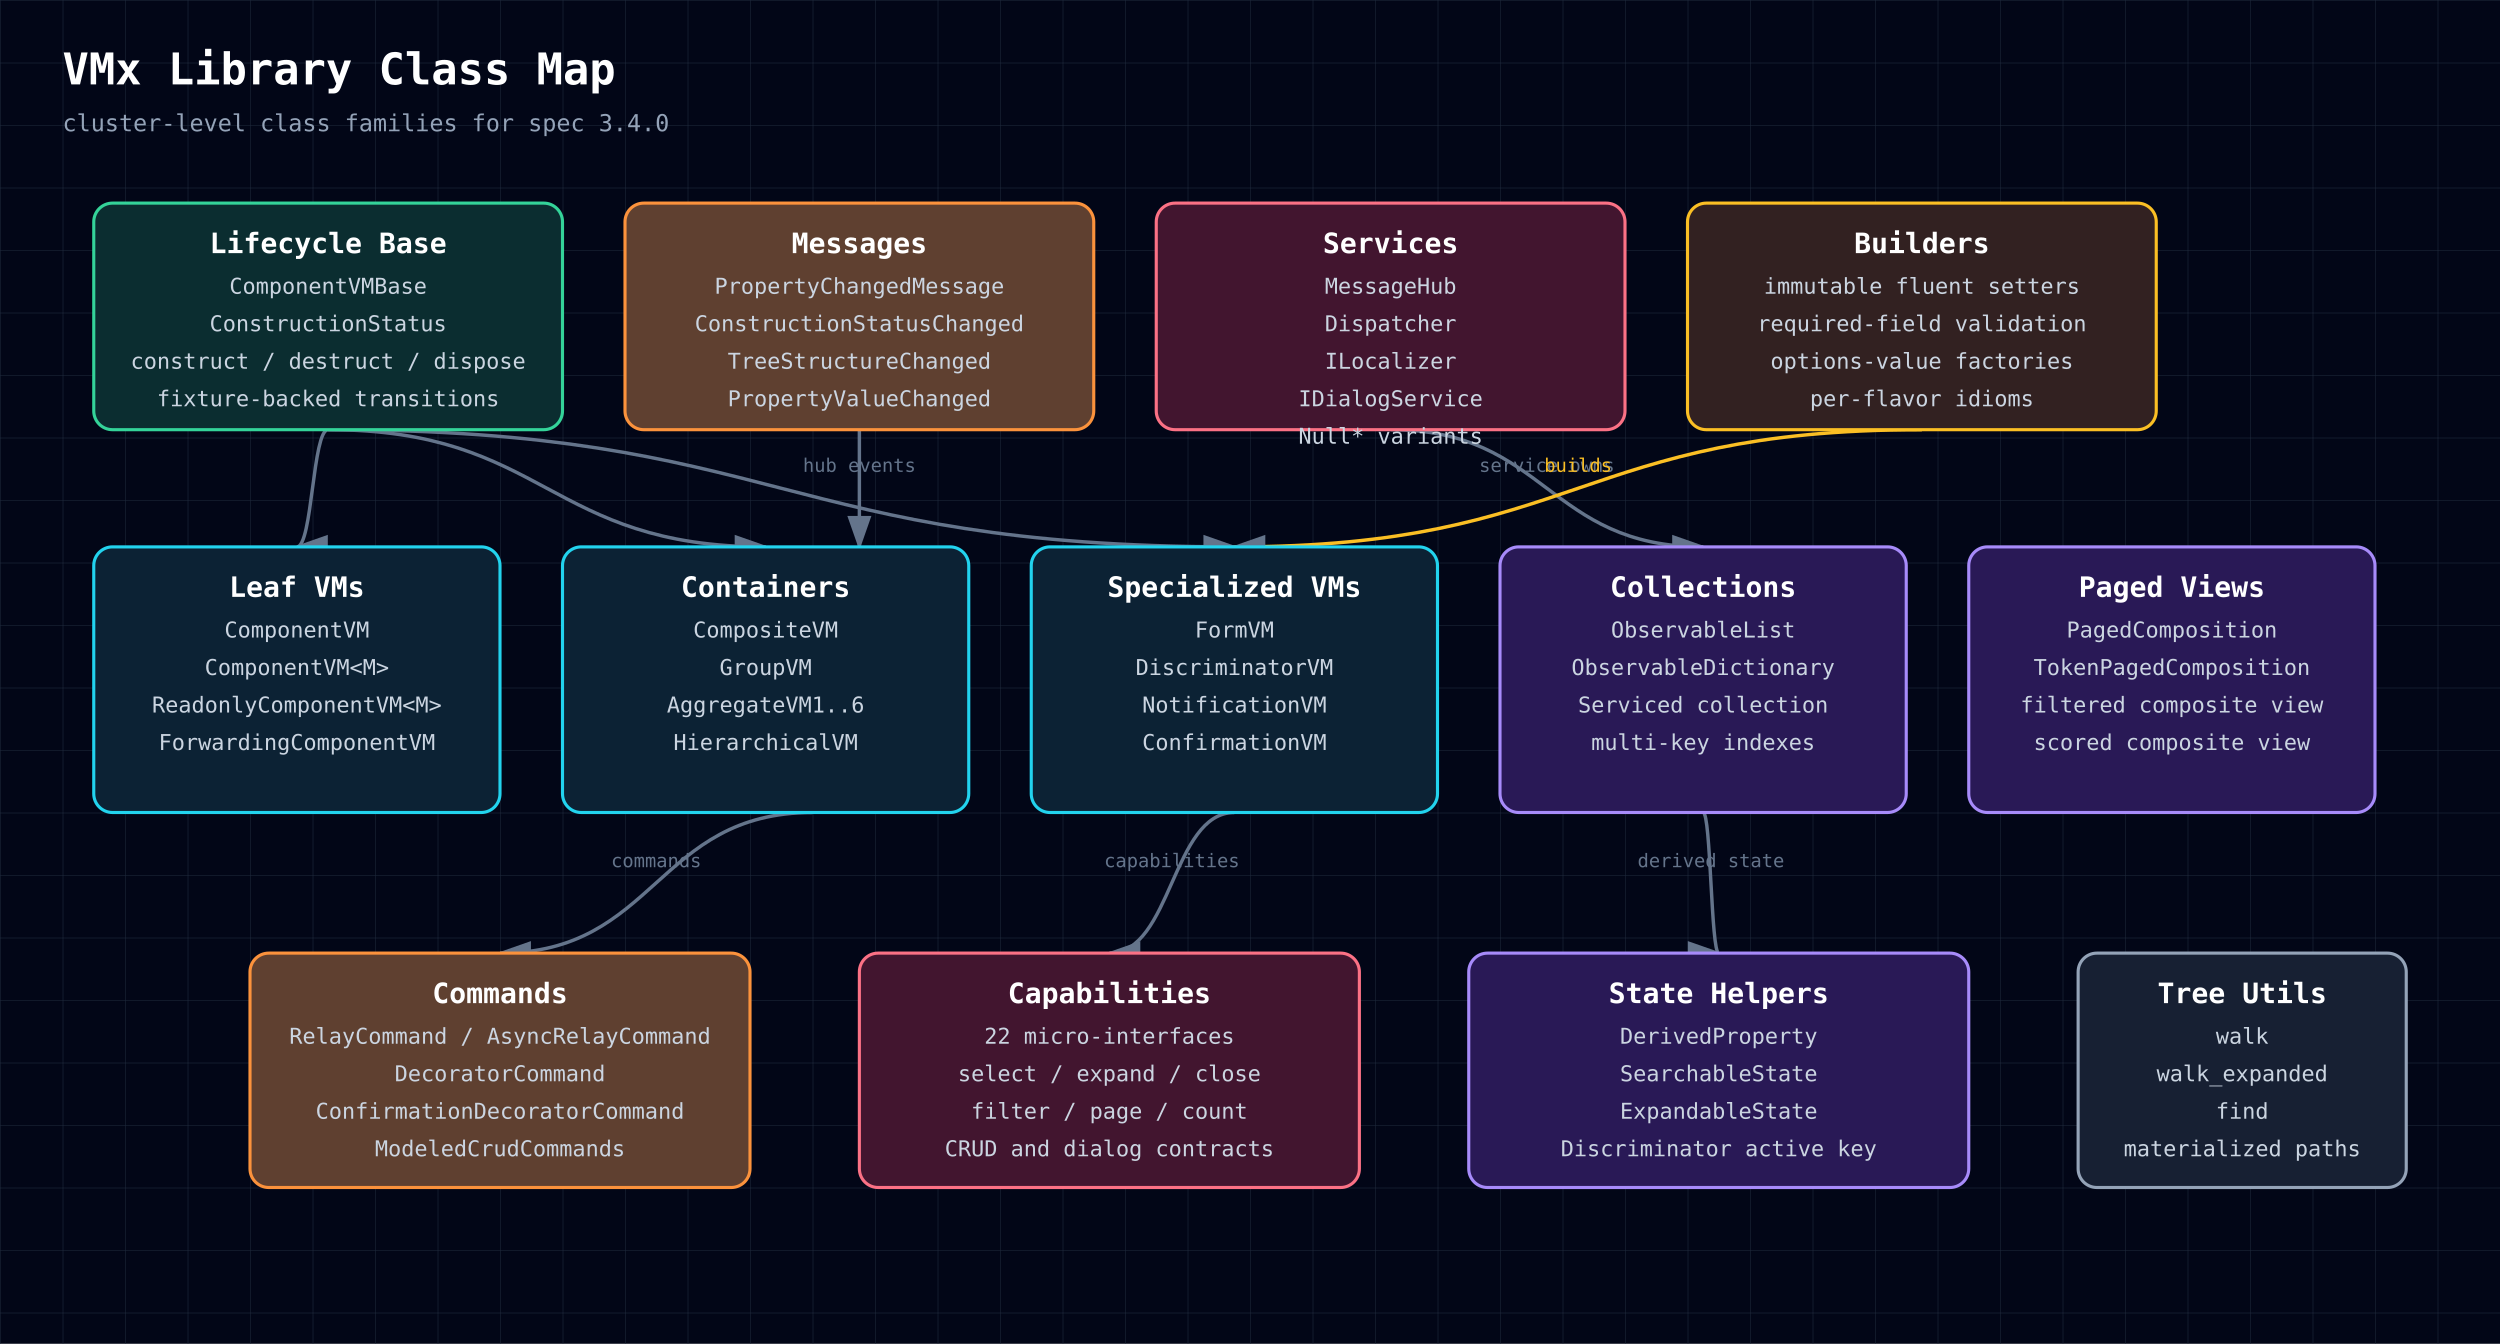
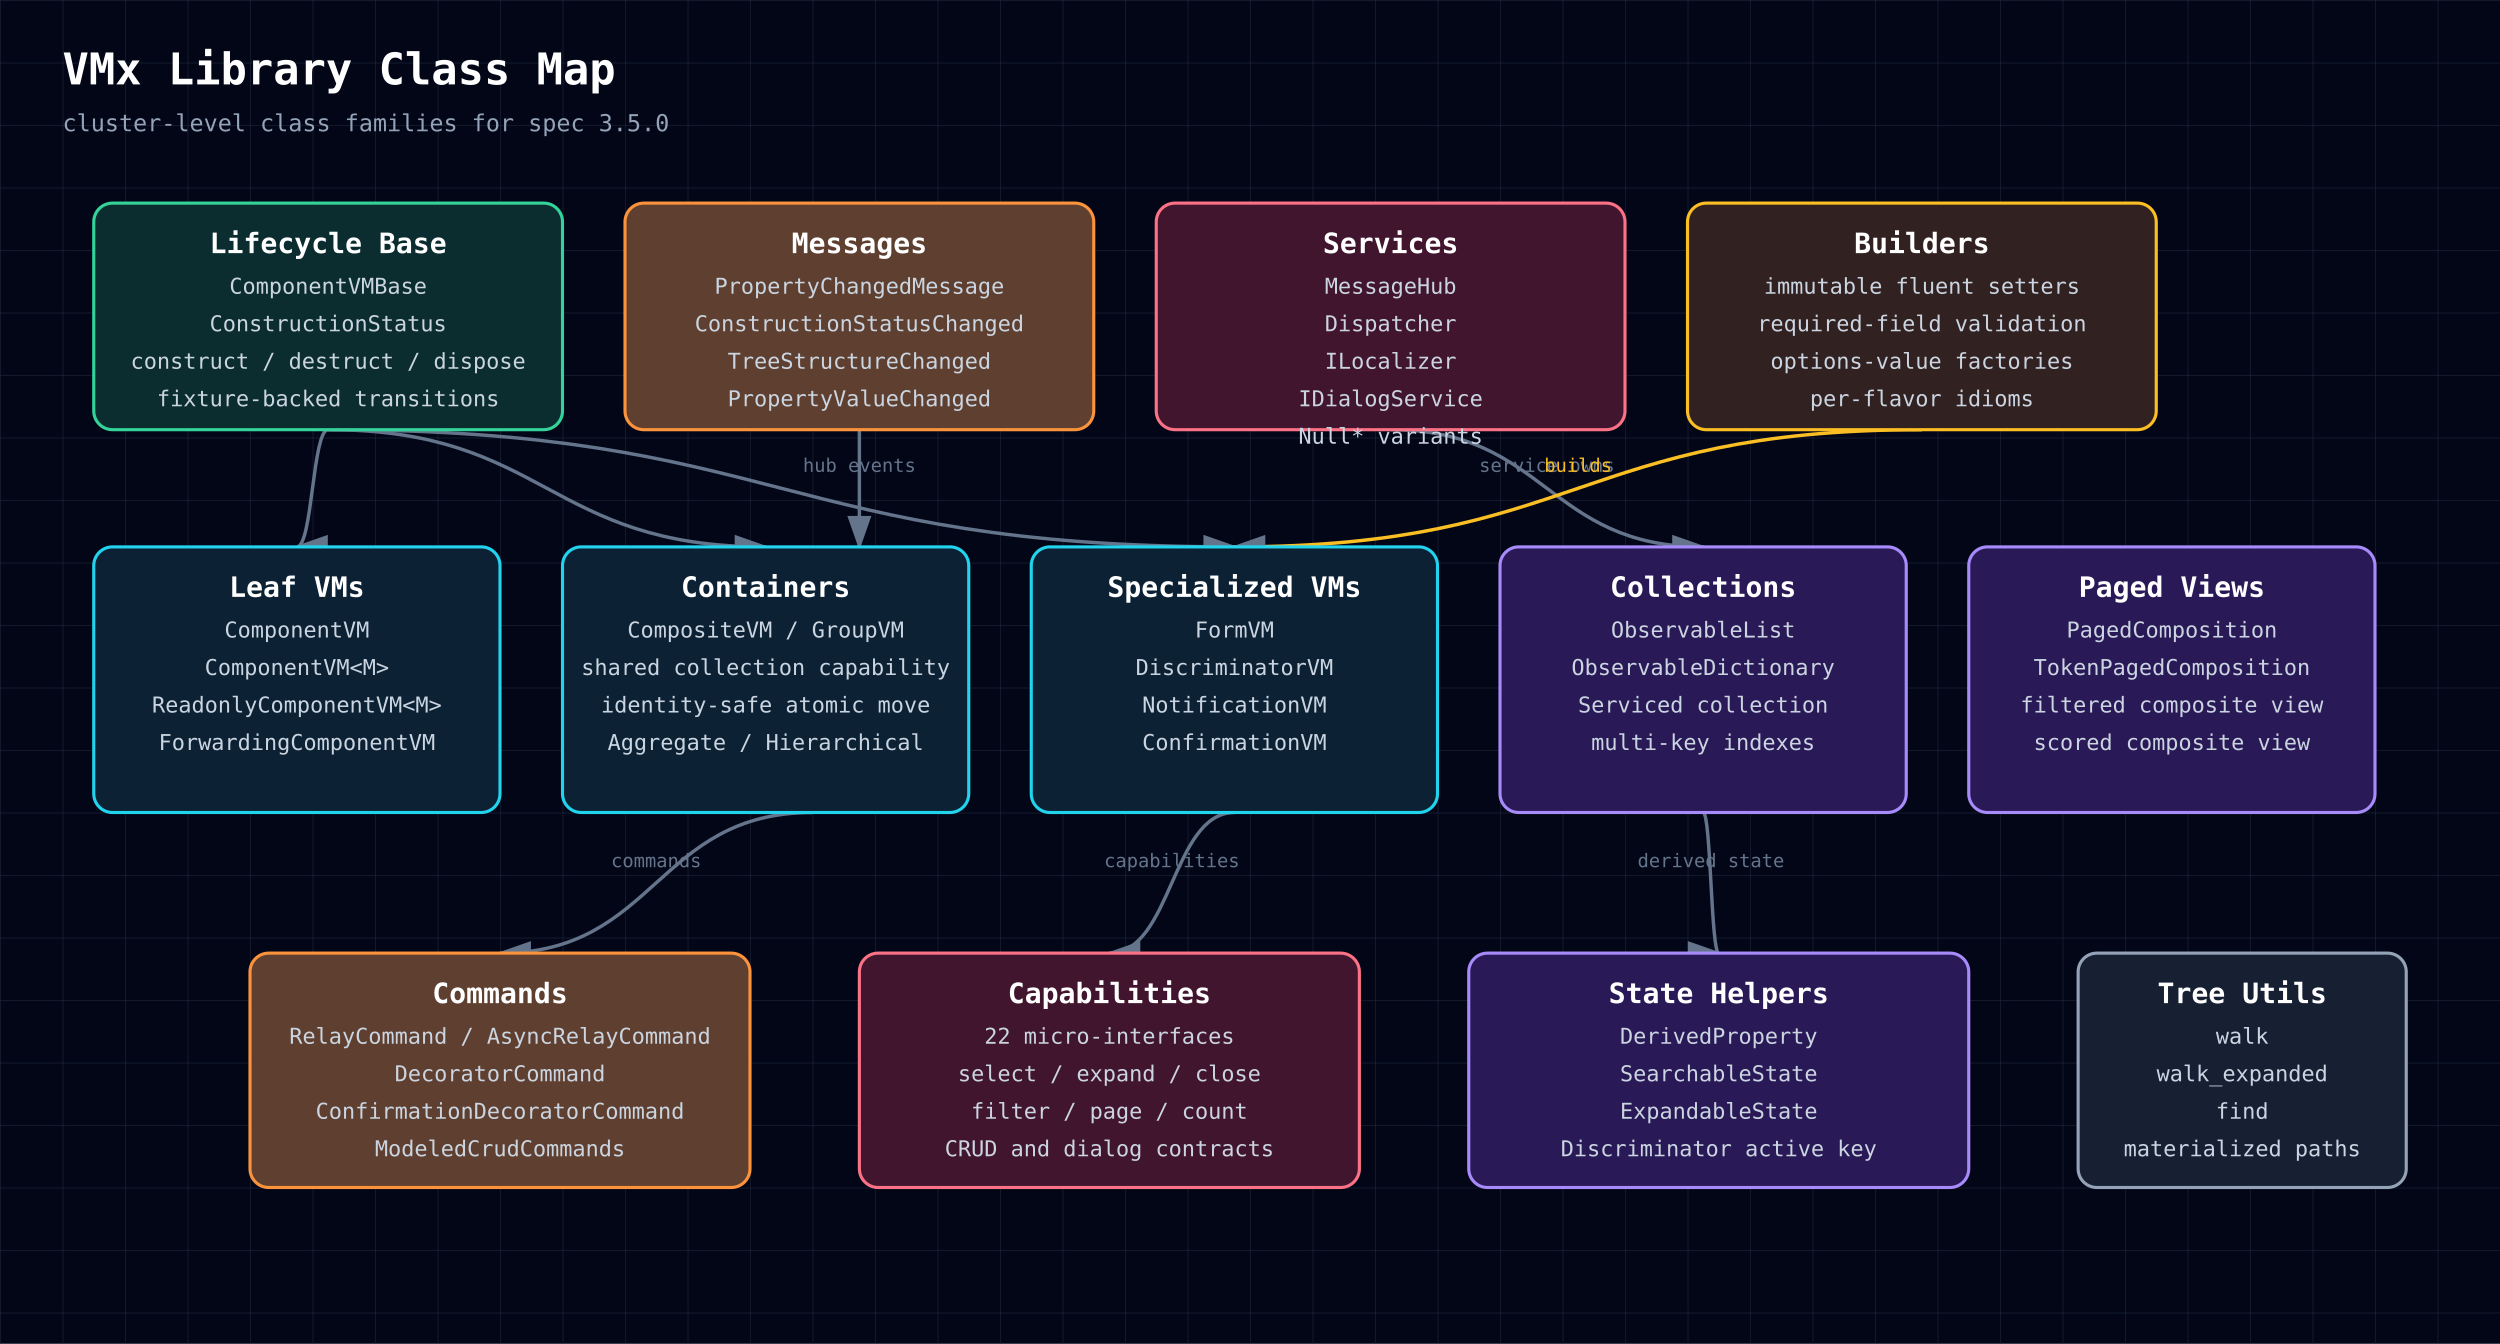
<svg xmlns="http://www.w3.org/2000/svg" width="1600" height="860" viewBox="0 0 1600 860" style="font-family: 'JetBrains Mono', ui-monospace, SFMono-Regular, Menlo, Monaco, Consolas, monospace;">
  <defs>
    <style>text { font-family: 'JetBrains Mono', ui-monospace, SFMono-Regular, Menlo, Monaco, Consolas, monospace; }</style>
    <pattern id="grid" width="40" height="40" patternUnits="userSpaceOnUse">
      <path d="M 40 0 L 0 0 0 40" fill="none" stroke="#1e293b" stroke-width="0.7" />
    </pattern>
    <marker id="arrowhead" markerWidth="10" markerHeight="7" refX="9" refY="3.5" orient="auto">
      <polygon points="0 0, 10 3.5, 0 7" fill="#64748b" />
    </marker>
  </defs>
  <rect width="100%" height="100%" fill="#020617" />
  <rect width="100%" height="100%" fill="url(#grid)" />
  <text x="40" y="54" fill="white" font-size="28" font-weight="700" text-anchor="start">VMx Library Class Map</text>
-   <text x="40" y="84" fill="#94a3b8" font-size="15" font-weight="400" text-anchor="start">cluster-level class families for spec 3.4.0</text>
+   <text x="40" y="84" fill="#94a3b8" font-size="15" font-weight="400" text-anchor="start">cluster-level class families for spec 3.5.0</text>
  <path d="M210,275 C200,275 200,350 190,350" fill="none" stroke="#64748b" stroke-width="2.2" marker-end="url(#arrowhead)" />
  <path d="M210,275 C350,275 350,350 490,350" fill="none" stroke="#64748b" stroke-width="2.2" marker-end="url(#arrowhead)" />
  <path d="M210,275 C500,275 500,350 790,350" fill="none" stroke="#64748b" stroke-width="2.2" marker-end="url(#arrowhead)" />
  <path d="M550,275 C550,275 550,350 550,350" fill="none" stroke="#64748b" stroke-width="2.2" marker-end="url(#arrowhead)" />
  <text x="550" y="302" fill="#64748b" font-size="12" font-weight="400" text-anchor="middle">hub events</text>
  <path d="M890,275 C990,275 990,350 1090,350" fill="none" stroke="#64748b" stroke-width="2.2" marker-end="url(#arrowhead)" />
  <text x="990" y="302" fill="#64748b" font-size="12" font-weight="400" text-anchor="middle">service owns</text>
  <path d="M1230,275 C1010,275 1010,350 790,350" fill="none" stroke="#fbbf24" stroke-width="2.2" marker-end="url(#arrowhead)" />
  <text x="1010" y="302" fill="#fbbf24" font-size="12" font-weight="400" text-anchor="middle">builds</text>
  <path d="M520,520 C420,520 420,610 320,610" fill="none" stroke="#64748b" stroke-width="2.2" marker-end="url(#arrowhead)" />
  <text x="420" y="555" fill="#64748b" font-size="12" font-weight="400" text-anchor="middle">commands</text>
  <path d="M790,520 C750,520 750,610 710,610" fill="none" stroke="#64748b" stroke-width="2.2" marker-end="url(#arrowhead)" />
  <text x="750" y="555" fill="#64748b" font-size="12" font-weight="400" text-anchor="middle">capabilities</text>
  <path d="M1090,520 C1095,520 1095,610 1100,610" fill="none" stroke="#64748b" stroke-width="2.2" marker-end="url(#arrowhead)" />
  <text x="1095" y="555" fill="#64748b" font-size="12" font-weight="400" text-anchor="middle">derived state</text>
  <rect x="60" y="130" width="300" height="145" rx="12" fill="#0f172a" />
  <rect x="60" y="130" width="300" height="145" rx="12" fill="rgba(6, 78, 59, 0.42)" stroke="#34d399" stroke-width="2" />
  <text x="210" y="162" fill="white" font-size="18" font-weight="700" text-anchor="middle">Lifecycle Base</text>
  <text x="210" y="188" fill="#cbd5e1" font-size="14" font-weight="400" text-anchor="middle">ComponentVMBase</text>
  <text x="210" y="212" fill="#cbd5e1" font-size="14" font-weight="400" text-anchor="middle">ConstructionStatus</text>
  <text x="210" y="236" fill="#cbd5e1" font-size="14" font-weight="400" text-anchor="middle">construct / destruct / dispose</text>
  <text x="210" y="260" fill="#cbd5e1" font-size="14" font-weight="400" text-anchor="middle">fixture-backed transitions</text>
  <rect x="400" y="130" width="300" height="145" rx="12" fill="#0f172a" />
  <rect x="400" y="130" width="300" height="145" rx="12" fill="rgba(251, 146, 60, 0.34)" stroke="#fb923c" stroke-width="2" />
  <text x="550" y="162" fill="white" font-size="18" font-weight="700" text-anchor="middle">Messages</text>
  <text x="550" y="188" fill="#cbd5e1" font-size="14" font-weight="400" text-anchor="middle">PropertyChangedMessage</text>
  <text x="550" y="212" fill="#cbd5e1" font-size="14" font-weight="400" text-anchor="middle">ConstructionStatusChanged</text>
  <text x="550" y="236" fill="#cbd5e1" font-size="14" font-weight="400" text-anchor="middle">TreeStructureChanged</text>
  <text x="550" y="260" fill="#cbd5e1" font-size="14" font-weight="400" text-anchor="middle">PropertyValueChanged</text>
  <rect x="740" y="130" width="300" height="145" rx="12" fill="#0f172a" />
  <rect x="740" y="130" width="300" height="145" rx="12" fill="rgba(136, 19, 55, 0.42)" stroke="#fb7185" stroke-width="2" />
  <text x="890" y="162" fill="white" font-size="18" font-weight="700" text-anchor="middle">Services</text>
  <text x="890" y="188" fill="#cbd5e1" font-size="14" font-weight="400" text-anchor="middle">MessageHub</text>
  <text x="890" y="212" fill="#cbd5e1" font-size="14" font-weight="400" text-anchor="middle">Dispatcher</text>
  <text x="890" y="236" fill="#cbd5e1" font-size="14" font-weight="400" text-anchor="middle">ILocalizer</text>
  <text x="890" y="260" fill="#cbd5e1" font-size="14" font-weight="400" text-anchor="middle">IDialogService</text>
  <text x="890" y="284" fill="#cbd5e1" font-size="14" font-weight="400" text-anchor="middle">Null* variants</text>
  <rect x="1080" y="130" width="300" height="145" rx="12" fill="#0f172a" />
  <rect x="1080" y="130" width="300" height="145" rx="12" fill="rgba(120, 53, 15, 0.34)" stroke="#fbbf24" stroke-width="2" />
  <text x="1230" y="162" fill="white" font-size="18" font-weight="700" text-anchor="middle">Builders</text>
  <text x="1230" y="188" fill="#cbd5e1" font-size="14" font-weight="400" text-anchor="middle">immutable fluent setters</text>
  <text x="1230" y="212" fill="#cbd5e1" font-size="14" font-weight="400" text-anchor="middle">required-field validation</text>
  <text x="1230" y="236" fill="#cbd5e1" font-size="14" font-weight="400" text-anchor="middle">options-value factories</text>
  <text x="1230" y="260" fill="#cbd5e1" font-size="14" font-weight="400" text-anchor="middle">per-flavor idioms</text>
  <rect x="60" y="350" width="260" height="170" rx="12" fill="#0f172a" />
  <rect x="60" y="350" width="260" height="170" rx="12" fill="rgba(8, 51, 68, 0.42)" stroke="#22d3ee" stroke-width="2" />
  <text x="190" y="382" fill="white" font-size="18" font-weight="700" text-anchor="middle">Leaf VMs</text>
  <text x="190" y="408" fill="#cbd5e1" font-size="14" font-weight="400" text-anchor="middle">ComponentVM</text>
  <text x="190" y="432" fill="#cbd5e1" font-size="14" font-weight="400" text-anchor="middle">ComponentVM&lt;M&gt;</text>
  <text x="190" y="456" fill="#cbd5e1" font-size="14" font-weight="400" text-anchor="middle">ReadonlyComponentVM&lt;M&gt;</text>
  <text x="190" y="480" fill="#cbd5e1" font-size="14" font-weight="400" text-anchor="middle">ForwardingComponentVM</text>
  <rect x="360" y="350" width="260" height="170" rx="12" fill="#0f172a" />
  <rect x="360" y="350" width="260" height="170" rx="12" fill="rgba(8, 51, 68, 0.42)" stroke="#22d3ee" stroke-width="2" />
  <text x="490" y="382" fill="white" font-size="18" font-weight="700" text-anchor="middle">Containers</text>
-   <text x="490" y="408" fill="#cbd5e1" font-size="14" font-weight="400" text-anchor="middle">CompositeVM</text>
-   <text x="490" y="432" fill="#cbd5e1" font-size="14" font-weight="400" text-anchor="middle">GroupVM</text>
-   <text x="490" y="456" fill="#cbd5e1" font-size="14" font-weight="400" text-anchor="middle">AggregateVM1..6</text>
-   <text x="490" y="480" fill="#cbd5e1" font-size="14" font-weight="400" text-anchor="middle">HierarchicalVM</text>
+   <text x="490" y="408" fill="#cbd5e1" font-size="14" font-weight="400" text-anchor="middle">CompositeVM / GroupVM</text>
+   <text x="490" y="432" fill="#cbd5e1" font-size="14" font-weight="400" text-anchor="middle">shared collection capability</text>
+   <text x="490" y="456" fill="#cbd5e1" font-size="14" font-weight="400" text-anchor="middle">identity-safe atomic move</text>
+   <text x="490" y="480" fill="#cbd5e1" font-size="14" font-weight="400" text-anchor="middle">Aggregate / Hierarchical</text>
  <rect x="660" y="350" width="260" height="170" rx="12" fill="#0f172a" />
  <rect x="660" y="350" width="260" height="170" rx="12" fill="rgba(8, 51, 68, 0.42)" stroke="#22d3ee" stroke-width="2" />
  <text x="790" y="382" fill="white" font-size="18" font-weight="700" text-anchor="middle">Specialized VMs</text>
  <text x="790" y="408" fill="#cbd5e1" font-size="14" font-weight="400" text-anchor="middle">FormVM</text>
  <text x="790" y="432" fill="#cbd5e1" font-size="14" font-weight="400" text-anchor="middle">DiscriminatorVM</text>
  <text x="790" y="456" fill="#cbd5e1" font-size="14" font-weight="400" text-anchor="middle">NotificationVM</text>
  <text x="790" y="480" fill="#cbd5e1" font-size="14" font-weight="400" text-anchor="middle">ConfirmationVM</text>
  <rect x="960" y="350" width="260" height="170" rx="12" fill="#0f172a" />
  <rect x="960" y="350" width="260" height="170" rx="12" fill="rgba(76, 29, 149, 0.42)" stroke="#a78bfa" stroke-width="2" />
  <text x="1090" y="382" fill="white" font-size="18" font-weight="700" text-anchor="middle">Collections</text>
  <text x="1090" y="408" fill="#cbd5e1" font-size="14" font-weight="400" text-anchor="middle">ObservableList</text>
  <text x="1090" y="432" fill="#cbd5e1" font-size="14" font-weight="400" text-anchor="middle">ObservableDictionary</text>
  <text x="1090" y="456" fill="#cbd5e1" font-size="14" font-weight="400" text-anchor="middle">Serviced collection</text>
  <text x="1090" y="480" fill="#cbd5e1" font-size="14" font-weight="400" text-anchor="middle">multi-key indexes</text>
  <rect x="1260" y="350" width="260" height="170" rx="12" fill="#0f172a" />
  <rect x="1260" y="350" width="260" height="170" rx="12" fill="rgba(76, 29, 149, 0.42)" stroke="#a78bfa" stroke-width="2" />
  <text x="1390" y="382" fill="white" font-size="18" font-weight="700" text-anchor="middle">Paged Views</text>
  <text x="1390" y="408" fill="#cbd5e1" font-size="14" font-weight="400" text-anchor="middle">PagedComposition</text>
  <text x="1390" y="432" fill="#cbd5e1" font-size="14" font-weight="400" text-anchor="middle">TokenPagedComposition</text>
  <text x="1390" y="456" fill="#cbd5e1" font-size="14" font-weight="400" text-anchor="middle">filtered composite view</text>
  <text x="1390" y="480" fill="#cbd5e1" font-size="14" font-weight="400" text-anchor="middle">scored composite view</text>
  <rect x="160" y="610" width="320" height="150" rx="12" fill="#0f172a" />
  <rect x="160" y="610" width="320" height="150" rx="12" fill="rgba(251, 146, 60, 0.34)" stroke="#fb923c" stroke-width="2" />
  <text x="320" y="642" fill="white" font-size="18" font-weight="700" text-anchor="middle">Commands</text>
  <text x="320" y="668" fill="#cbd5e1" font-size="14" font-weight="400" text-anchor="middle">RelayCommand / AsyncRelayCommand</text>
  <text x="320" y="692" fill="#cbd5e1" font-size="14" font-weight="400" text-anchor="middle">DecoratorCommand</text>
  <text x="320" y="716" fill="#cbd5e1" font-size="14" font-weight="400" text-anchor="middle">ConfirmationDecoratorCommand</text>
  <text x="320" y="740" fill="#cbd5e1" font-size="14" font-weight="400" text-anchor="middle">ModeledCrudCommands</text>
  <rect x="550" y="610" width="320" height="150" rx="12" fill="#0f172a" />
  <rect x="550" y="610" width="320" height="150" rx="12" fill="rgba(136, 19, 55, 0.42)" stroke="#fb7185" stroke-width="2" />
  <text x="710" y="642" fill="white" font-size="18" font-weight="700" text-anchor="middle">Capabilities</text>
  <text x="710" y="668" fill="#cbd5e1" font-size="14" font-weight="400" text-anchor="middle">22 micro-interfaces</text>
  <text x="710" y="692" fill="#cbd5e1" font-size="14" font-weight="400" text-anchor="middle">select / expand / close</text>
  <text x="710" y="716" fill="#cbd5e1" font-size="14" font-weight="400" text-anchor="middle">filter / page / count</text>
  <text x="710" y="740" fill="#cbd5e1" font-size="14" font-weight="400" text-anchor="middle">CRUD and dialog contracts</text>
  <rect x="940" y="610" width="320" height="150" rx="12" fill="#0f172a" />
  <rect x="940" y="610" width="320" height="150" rx="12" fill="rgba(76, 29, 149, 0.42)" stroke="#a78bfa" stroke-width="2" />
  <text x="1100" y="642" fill="white" font-size="18" font-weight="700" text-anchor="middle">State Helpers</text>
  <text x="1100" y="668" fill="#cbd5e1" font-size="14" font-weight="400" text-anchor="middle">DerivedProperty</text>
  <text x="1100" y="692" fill="#cbd5e1" font-size="14" font-weight="400" text-anchor="middle">SearchableState</text>
  <text x="1100" y="716" fill="#cbd5e1" font-size="14" font-weight="400" text-anchor="middle">ExpandableState</text>
  <text x="1100" y="740" fill="#cbd5e1" font-size="14" font-weight="400" text-anchor="middle">Discriminator active key</text>
  <rect x="1330" y="610" width="210" height="150" rx="12" fill="#0f172a" />
  <rect x="1330" y="610" width="210" height="150" rx="12" fill="rgba(30, 41, 59, 0.55)" stroke="#94a3b8" stroke-width="2" />
  <text x="1435" y="642" fill="white" font-size="18" font-weight="700" text-anchor="middle">Tree Utils</text>
  <text x="1435" y="668" fill="#cbd5e1" font-size="14" font-weight="400" text-anchor="middle">walk</text>
  <text x="1435" y="692" fill="#cbd5e1" font-size="14" font-weight="400" text-anchor="middle">walk_expanded</text>
  <text x="1435" y="716" fill="#cbd5e1" font-size="14" font-weight="400" text-anchor="middle">find</text>
  <text x="1435" y="740" fill="#cbd5e1" font-size="14" font-weight="400" text-anchor="middle">materialized paths</text>
</svg>
